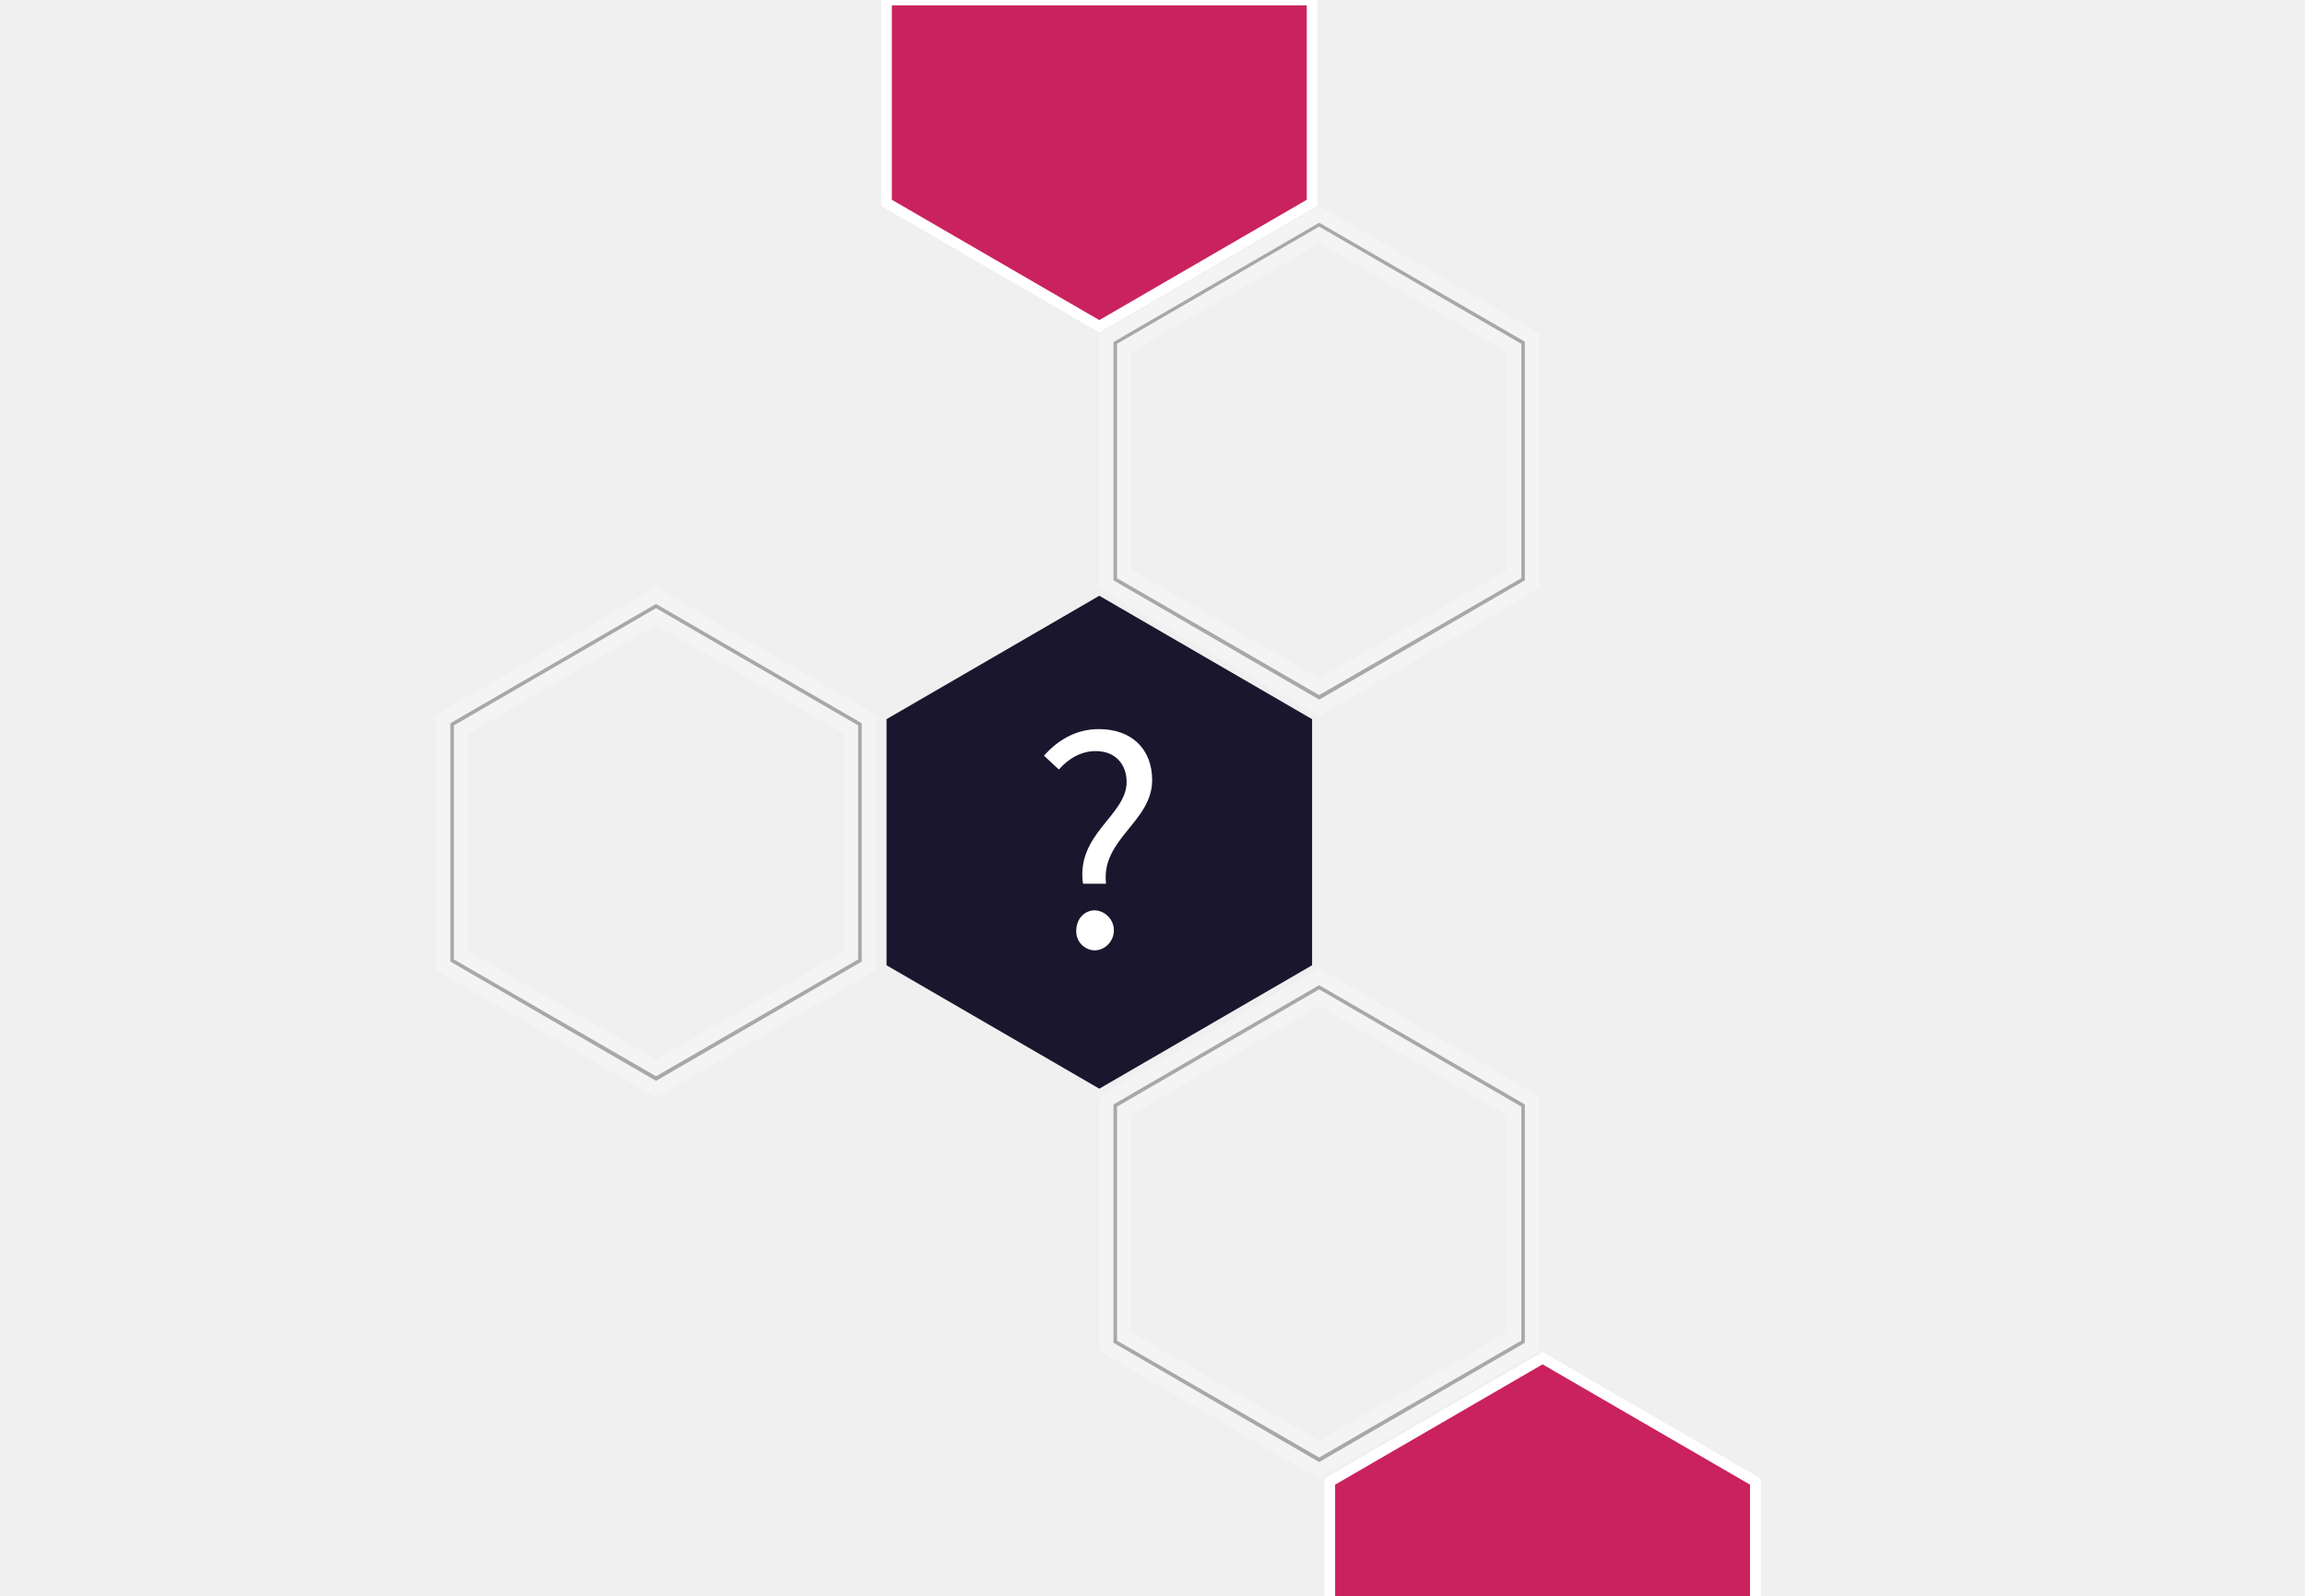
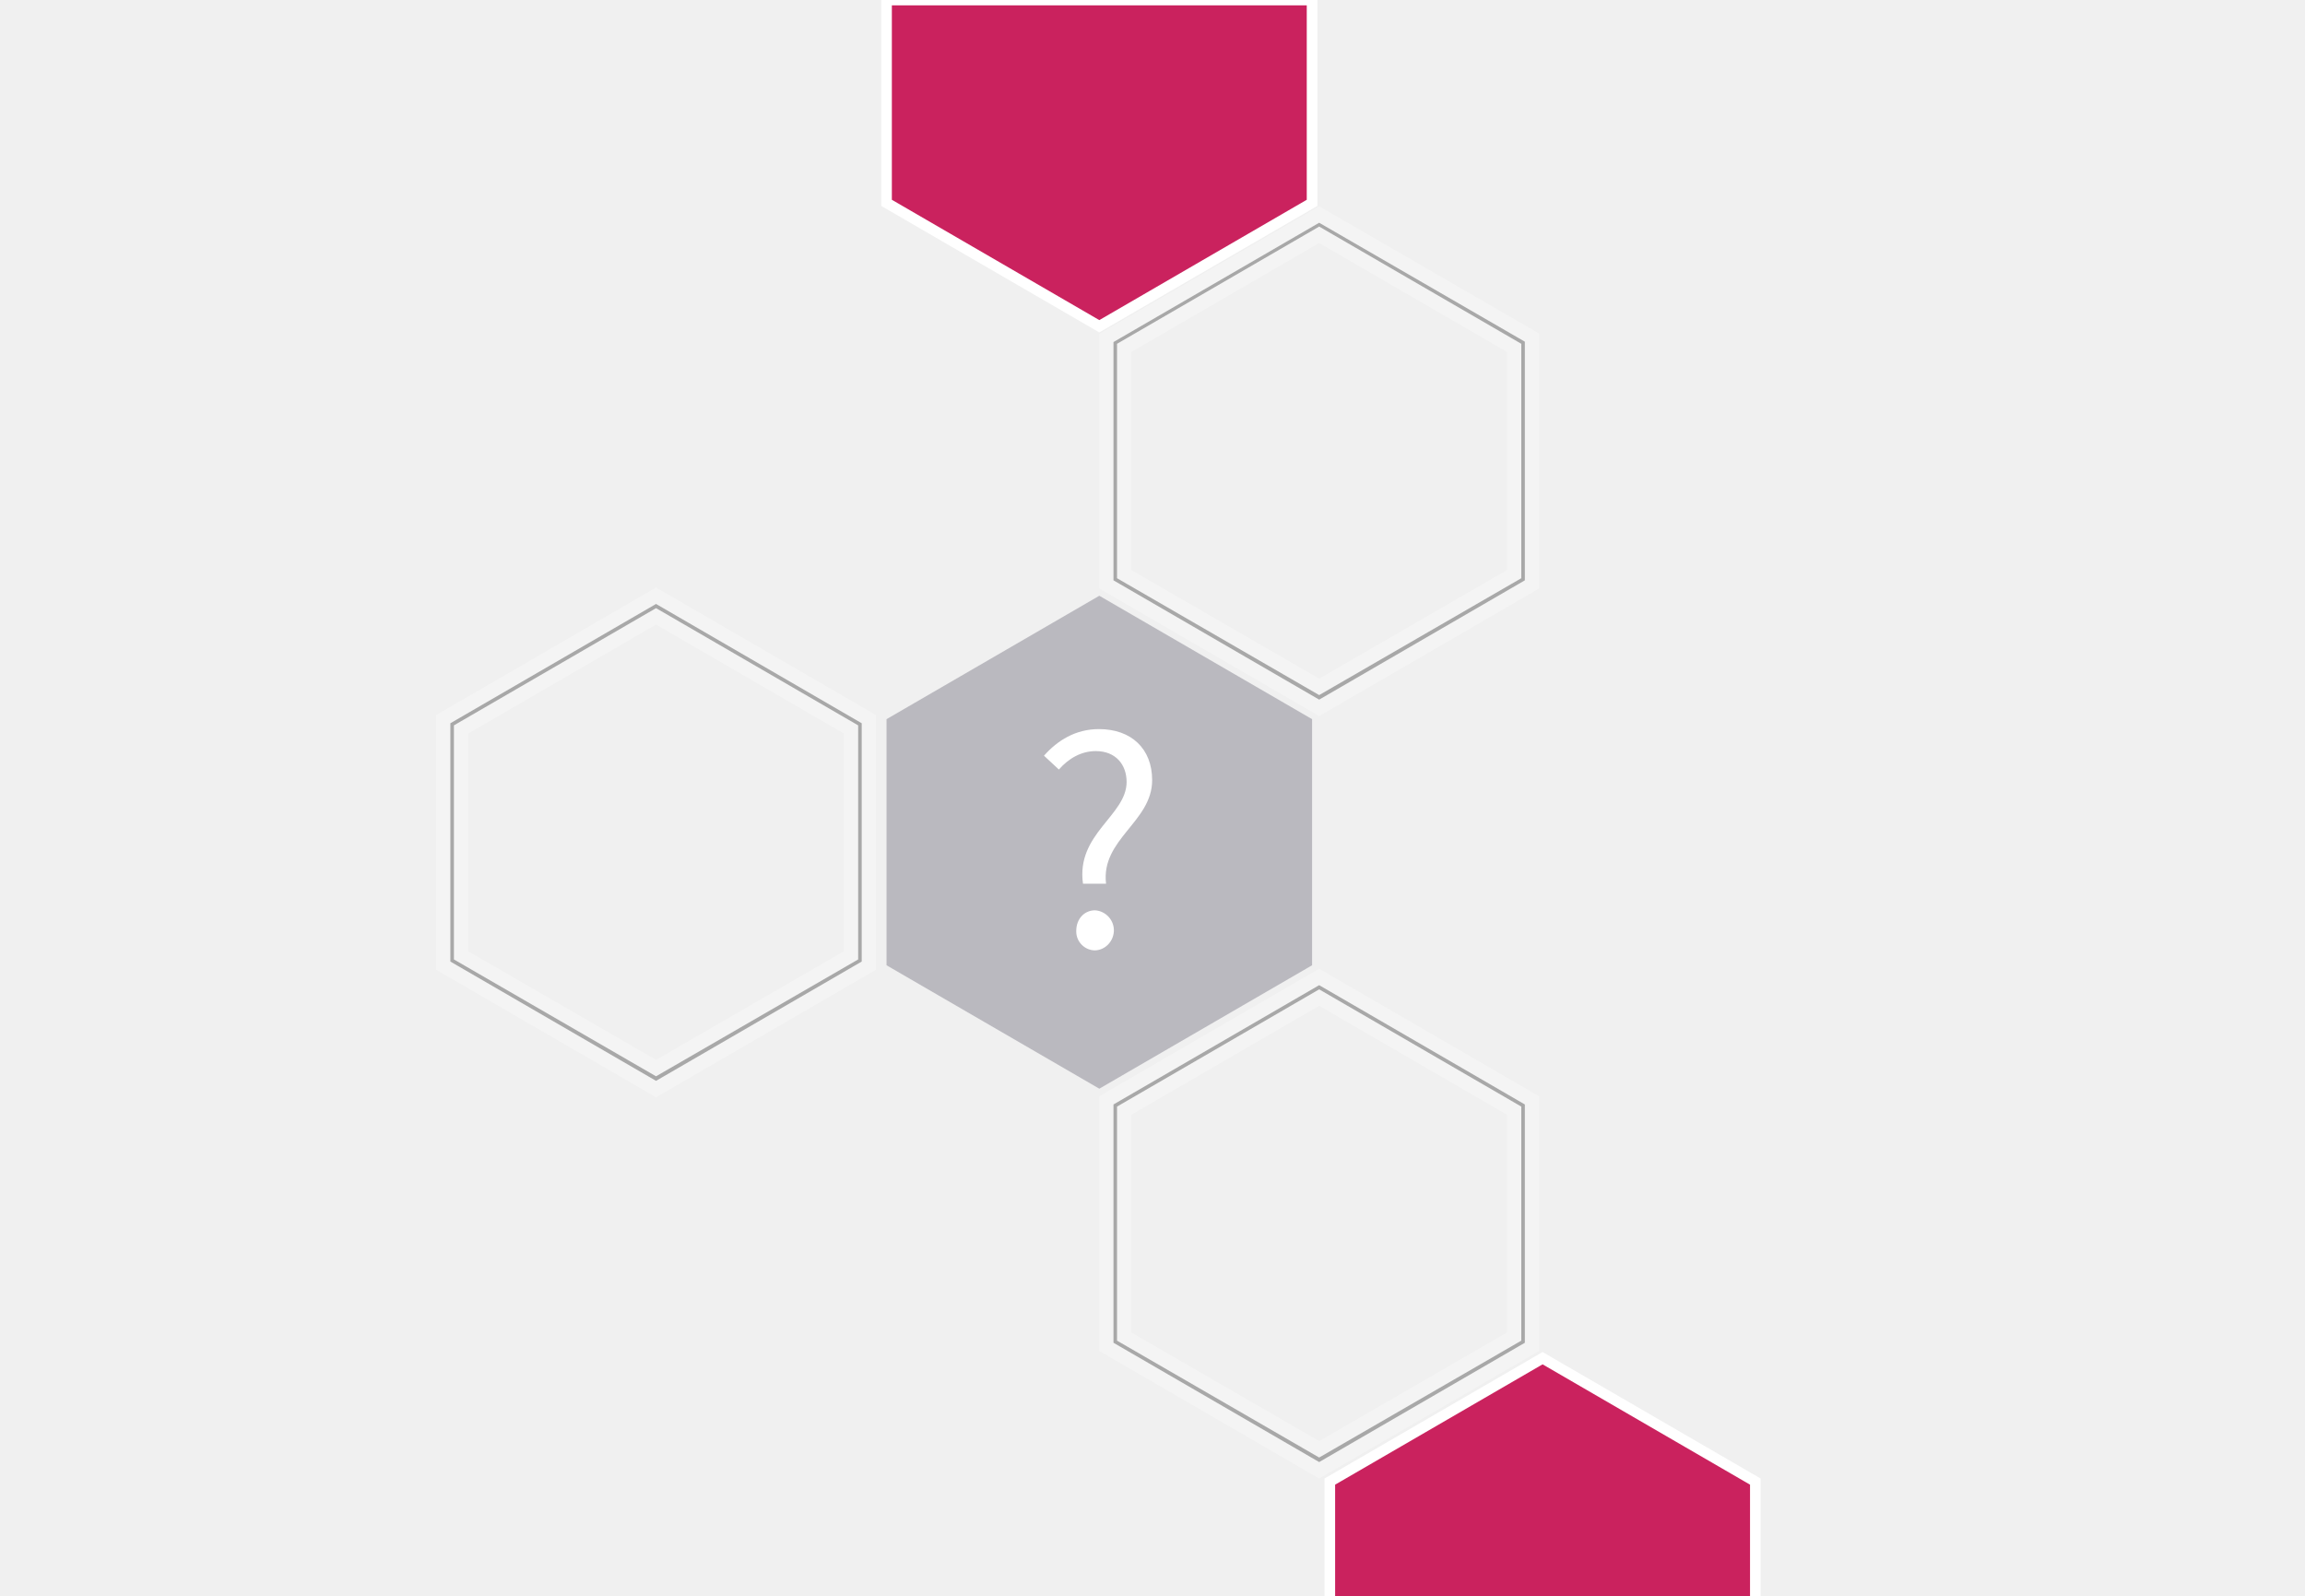
<svg xmlns="http://www.w3.org/2000/svg" version="1.1" id="Layer_1" x="0px" y="0px" viewBox="0 0 650 450" style="enable-background:new 0 0 650 450;" xml:space="preserve">
  <style type="text/css">
- 	.st0{fill:#1a162d;} /* ? */
+ 	.st0{fill:#1a162d40;} /* ? */
	.st1{fill:#CA225E;stroke:#FFFFFF;stroke-width:3;}
	.st2{stroke:#FFFFFF;stroke-width:4; opacity: 30%;}
	.st3{fill:#FFFFFF;}
</style>
  <polygon class="st0" points="370,272.2 370,202.8 310,168 250,202.8 250,272.2 310,307 " />
  <polygon class="st1" points="495,487.2 495,417.8 435,383 375,417.8 375,487.2 435,522 " />
  <g>
    <path class="st2" d="M185,168l-60,34.8v69.5l60,34.8l60-34.8v-69.5L185,168z M240,269.4l-55,31.8l-55-31.8v-63.7l55-31.9l55,31.9   V269.4z" />
  </g>
  <g>
    <path class="st2" d="M372,60.5l-60,34.8v69.5l60,34.8l60-34.8V95.2L372,60.5z M427,161.9l-55,31.8l-55-31.8V98.1l55-31.9l55,31.9   V161.9z" />
  </g>
  <g>
    <path class="st2" d="M372,275.5l-60,34.8v69.5l60,34.8l60-34.8v-69.5L372,275.5z M427,376.9l-55,31.8l-55-31.8v-63.7l55-31.9   l55,31.9V376.9z" />
  </g>
  <polygon class="st1" points="310,92 370,57.2 370,0 250,0 250,57.2 " />
  <path class="st3" d="M317.7,220.5c0-4.8-3-8.7-8.7-8.7c-4,0-7.6,2-10.4,5.2l-4.2-3.9c3.8-4.3,8.9-7.5,15.5-7.5c9.1,0,15,5.5,15,14.4  c0,11.8-14.5,16.6-13,29.2h-6.5C303.4,235.1,317.7,230,317.7,220.5z M303.5,262.5c0-3.4,2.3-5.8,5.3-5.8c3.1,0.2,5.5,2.9,5.3,6  c-0.2,2.9-2.5,5.2-5.3,5.3c-2.9,0-5.3-2.4-5.3-5.3C303.5,262.6,303.5,262.6,303.5,262.5L303.5,262.5z" />
</svg>
